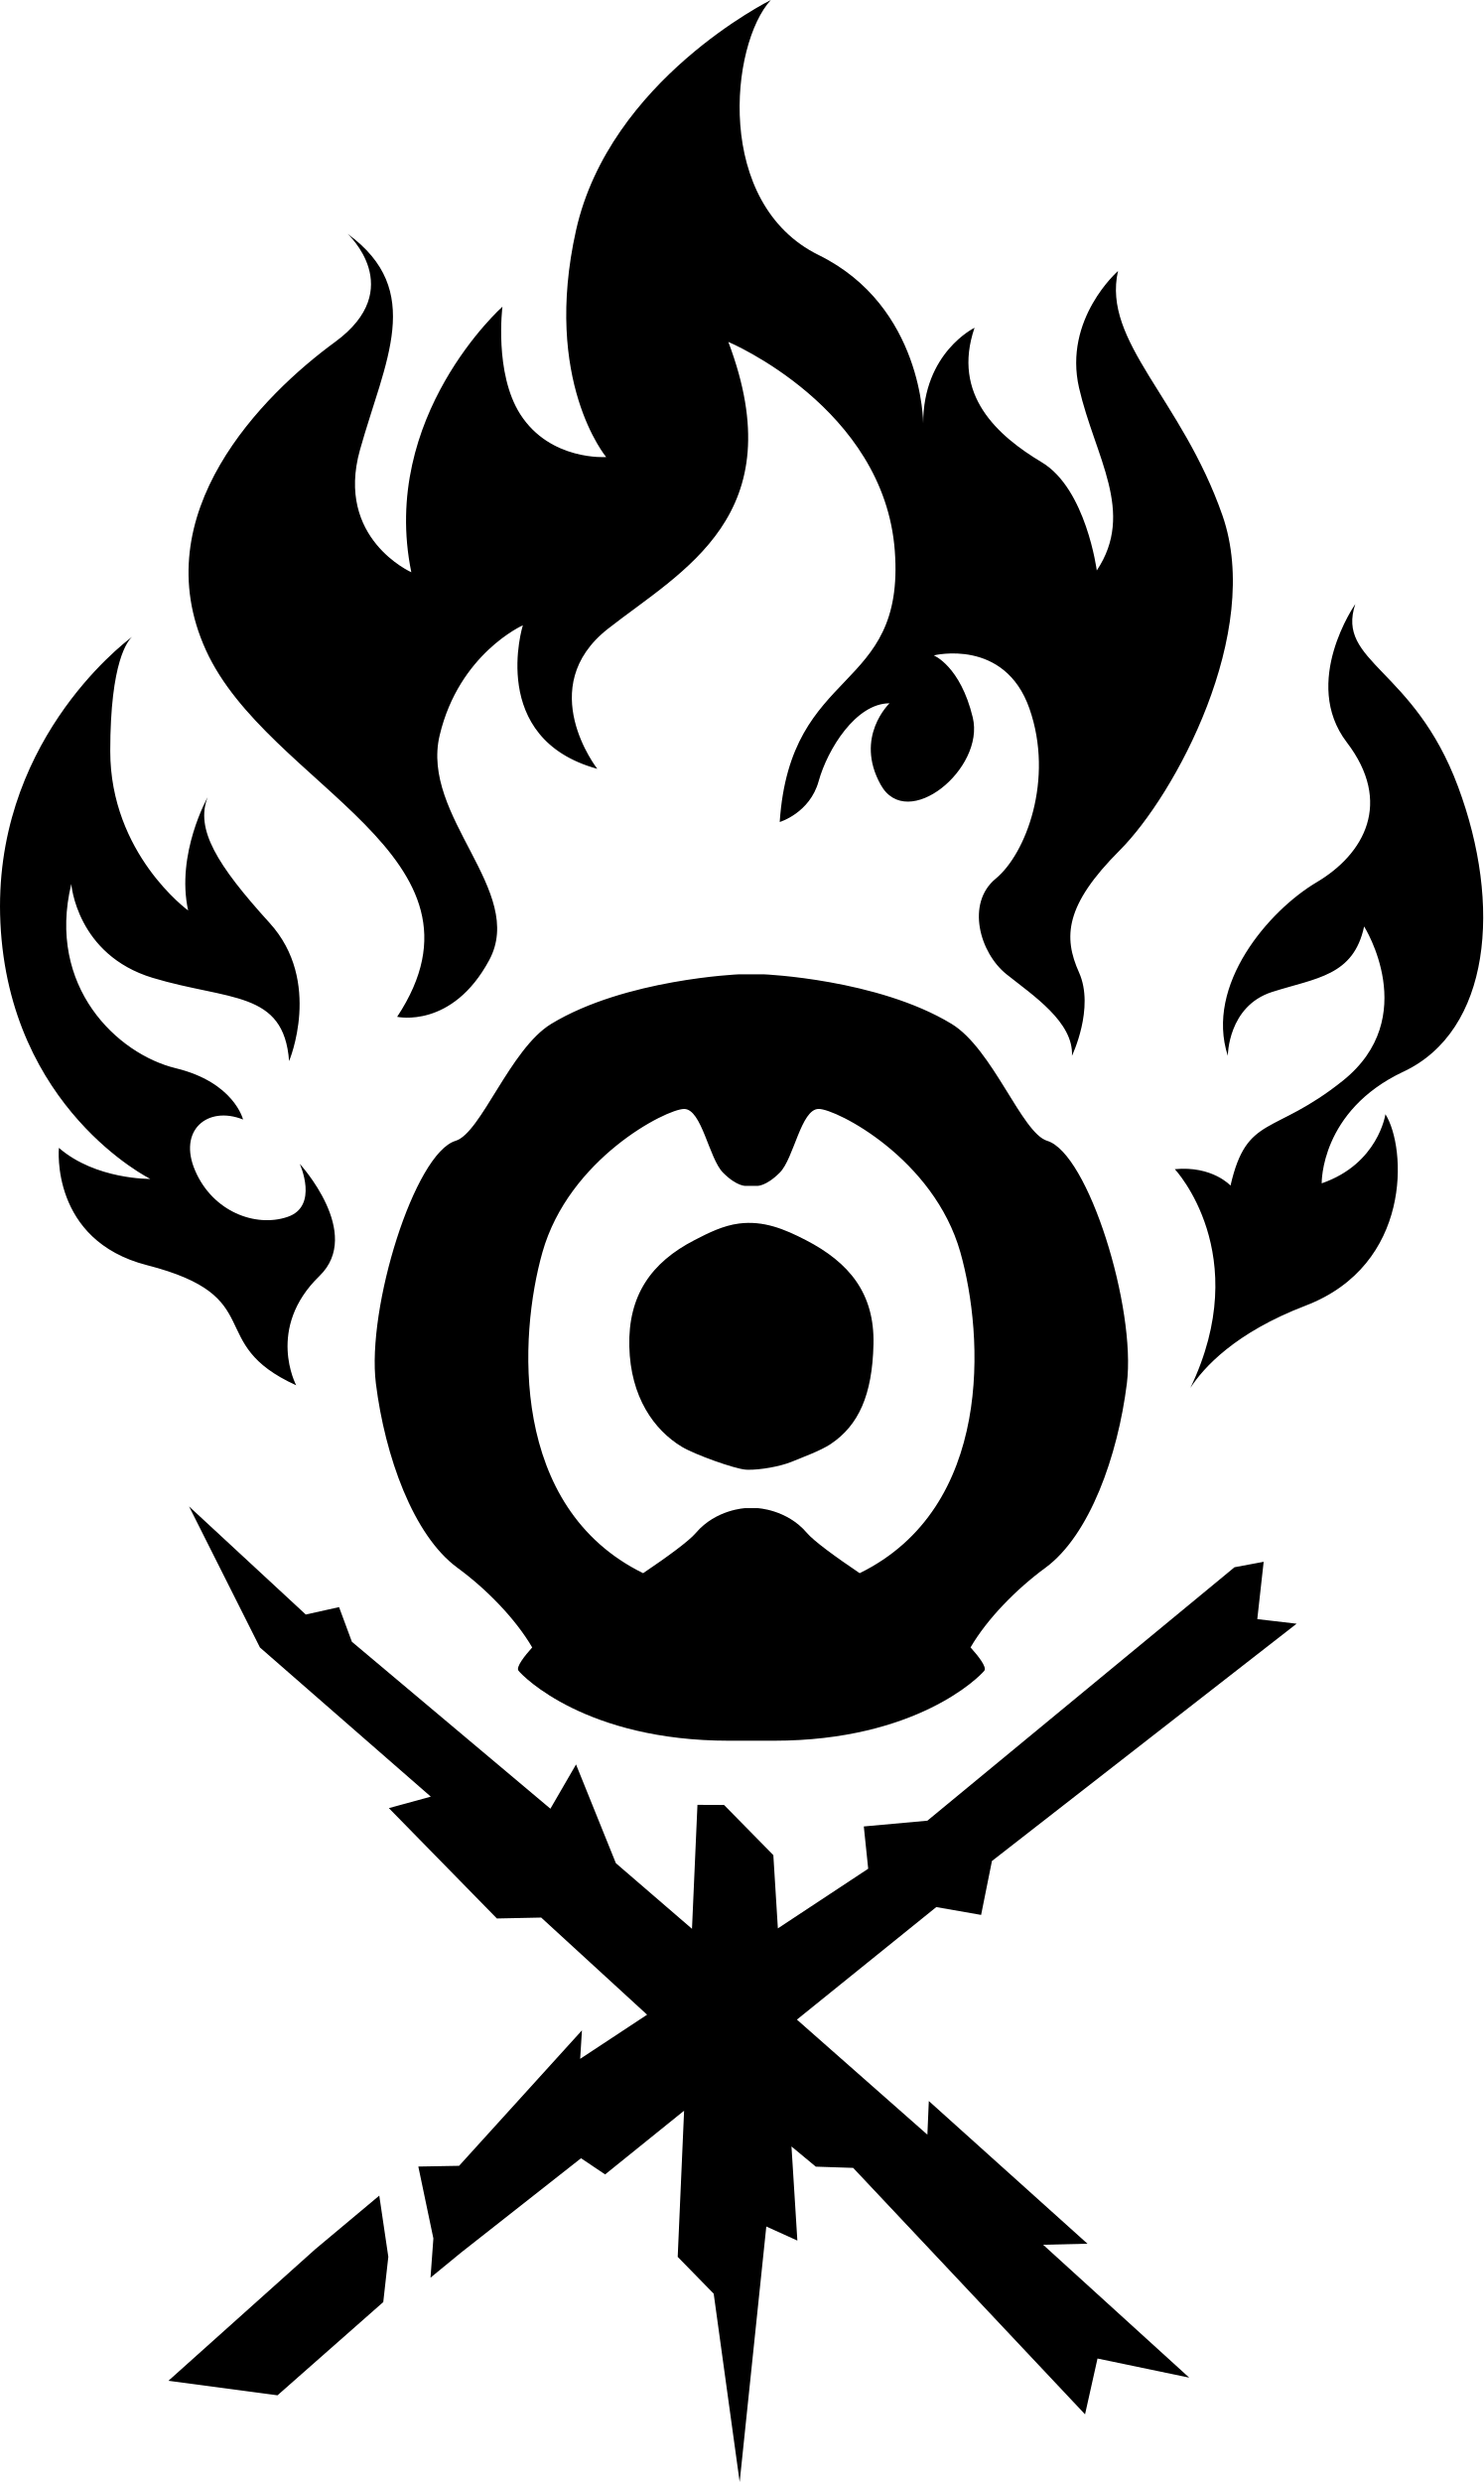
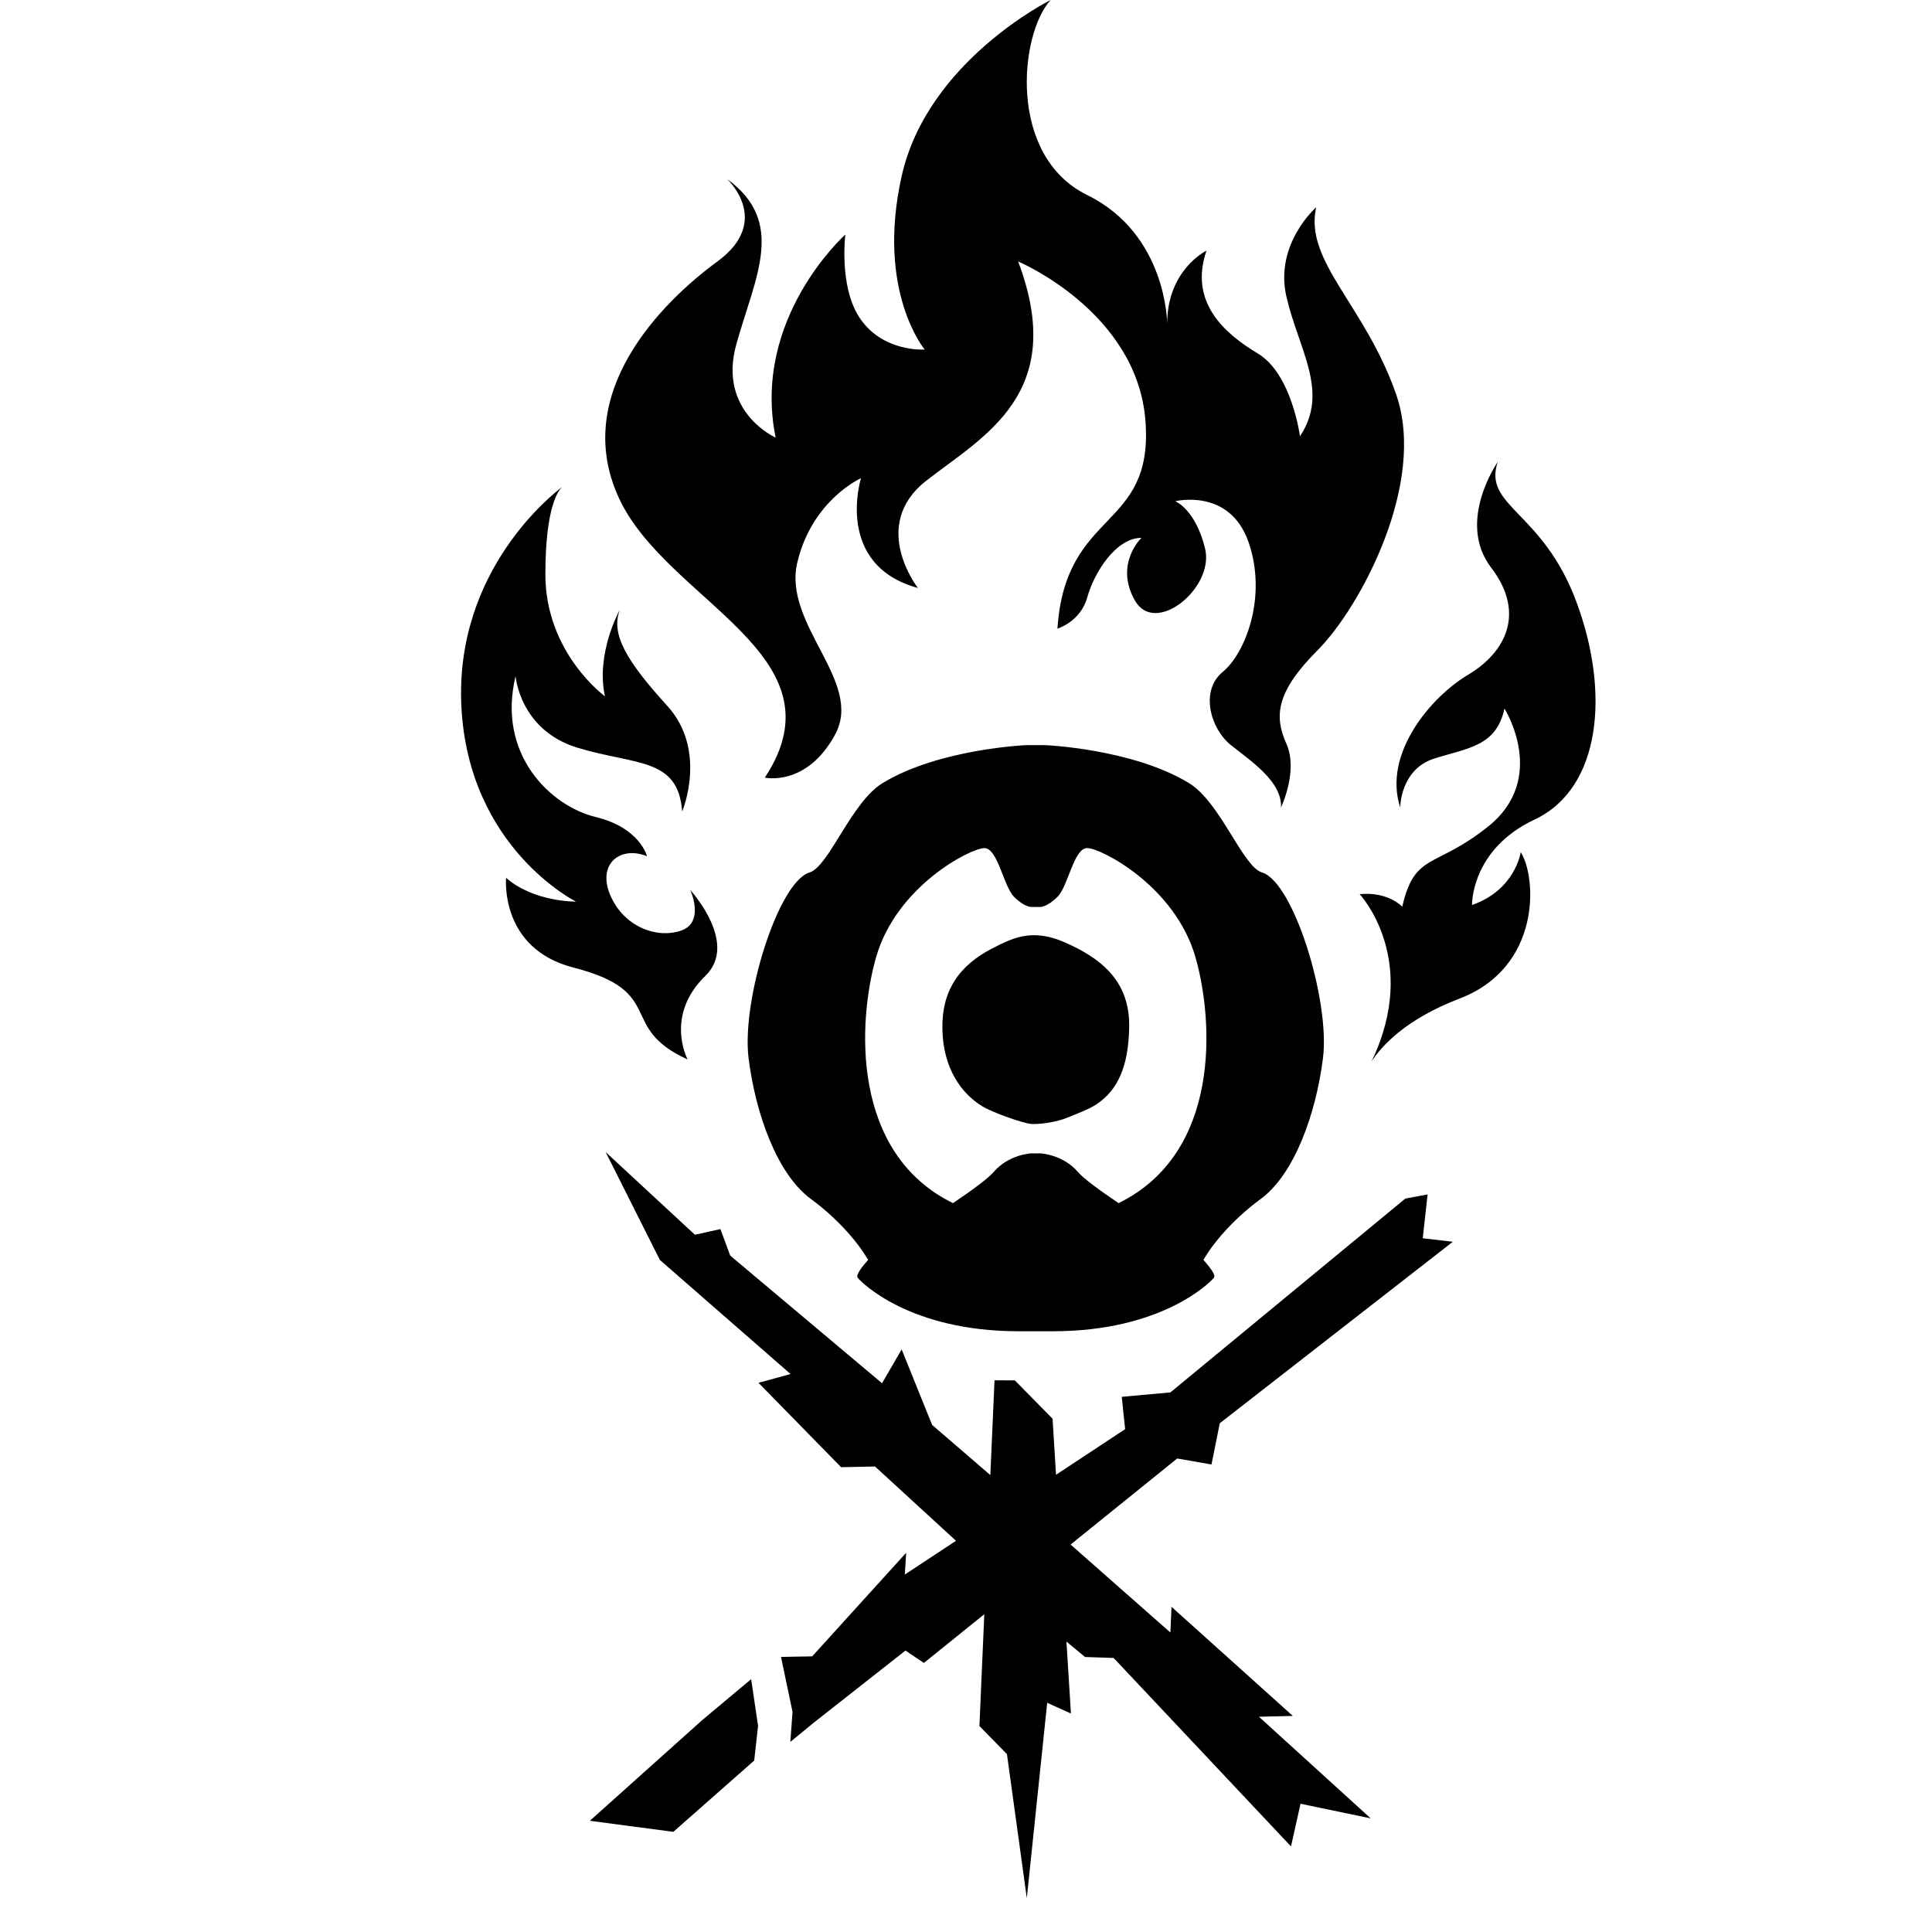
- <svg xmlns="http://www.w3.org/2000/svg" viewBox="0 0 51.674 86.459">
+ <svg xmlns="http://www.w3.org/2000/svg" viewBox="-21 0 88 88">
  <path d="M48.895 37.331c-2.903 1.365-2.847 3.89-2.847 3.89 1.973-.68 2.22-2.408 2.22-2.408.74 1.172.927 5.246-2.776 6.666-2.465.944-3.56 2.16-4.02 2.87 2.238-4.662-.541-7.622-.541-7.622 1.308-.124 1.94.572 1.94.572.572-2.492 1.492-1.715 3.917-3.656 2.746-2.2.738-5.37.738-5.37-.37 1.728-1.663 1.79-3.208 2.282-1.541.495-1.541 2.224-1.541 2.224-.803-2.47 1.43-5.06 3.095-6.046 1.667-.988 2.654-2.778 1.05-4.875-1.604-2.1.297-4.816.297-4.816-.68 2.035 2.037 2.222 3.578 6.356 1.543 4.133 1.137 8.504-1.902 9.934m-35.06-1.912s1.914.432 3.209-1.974-2.406-4.999-1.725-7.836c.677-2.841 2.897-3.828 2.897-3.828s-1.234 3.95 2.594 5c0 0-2.223-2.84.369-4.877 2.592-2.033 6.48-3.948 4.196-9.995 0 0 5.43 2.282 5.8 7.28.37 5-3.64 3.95-4.01 9.444 0 0 1.048-.31 1.357-1.422.308-1.11 1.296-2.713 2.469-2.713 0 0-1.235 1.172-.308 2.836.925 1.668 3.64-.553 3.208-2.343s-1.358-2.162-1.358-2.162 2.469-.616 3.333 1.854c.864 2.467-.126 5.06-1.174 5.922-1.048.864-.553 2.59.372 3.33.926.74 2.344 1.669 2.283 2.843 0 0 .8-1.667.247-2.902-.555-1.234-.493-2.346 1.417-4.256 1.915-1.914 5-7.59 3.58-11.664s-4.195-6.047-3.64-8.516c0 0-1.91 1.667-1.356 4.074s1.973 4.32.617 6.357c0 0-.372-2.84-1.913-3.766-1.543-.925-3.147-2.346-2.346-4.688 0 0-1.79.862-1.79 3.33 0 0 0-4.073-3.64-5.863C24.88 7.097 25.438 1.543 26.856 0c0 0-5.615 2.778-6.787 8.023s1.05 7.898 1.05 7.898-1.95.141-2.994-1.492c-.914-1.431-.62-3.746-.62-3.746s-4.284 3.819-3.175 9.25c0 0-2.652-1.173-1.79-4.257.864-3.088 2.285-5.556-.43-7.53 0 0 2.097 1.911-.432 3.763-2.531 1.851-6.666 5.986-4.505 10.737 2.16 4.752 10.367 7.16 6.664 12.774M4.61 22.177l.032-.024q-.002 0-.032.024m5.71 26.079s-1.067-1.988.81-3.808c1.536-1.488-.687-3.907-.687-3.907s.68 1.482-.432 1.851c-1.11.373-2.593-.184-3.208-1.604-.618-1.419.432-2.283 1.665-1.79 0 0-.308-1.294-2.344-1.787-2.038-.495-4.504-2.84-3.64-6.418 0 0 .185 2.468 2.835 3.27 2.656.8 4.57.431 4.753 2.9 0 0 1.174-2.777-.68-4.814-1.85-2.035-2.59-3.27-2.157-4.38 0 0-1.111 1.974-.68 3.947 0 0-2.714-1.973-2.714-5.552 0-3.14.618-3.858.77-3.987-.414.307-4.89 3.789-4.597 9.972.31 6.48 5.223 8.918 5.223 8.918s-1.907.03-3.185-1.082c0 0-.31 3.221 3.07 4.087 4.292 1.1 1.963 2.715 5.198 4.184m.66 30.097-5.112 4.58 3.8.506 3.685-3.248.176-1.577-.315-2.131zm23.202-11.648.377-1.878 10.615-8.266-1.37-.16.222-1.997-1.016.19-10.701 8.829-2.214.2.153 1.473-3.147 2.078-.158-2.552-1.717-1.747-.927-.004-.19 4.318-2.652-2.286-1.388-3.439-.893 1.541-6.916-5.815-.447-1.207-1.16.258-4.066-3.765 2.47 4.914 5.952 5.195-1.461.4 3.764 3.844 1.543-.032 3.69 3.384-2.332 1.538.062-.993-4.281 4.719-1.42.025.525 2.504-.1 1.367 1.06-.87 4.184-3.29.839.564 2.752-2.22-.223 5.092 1.254 1.282.905 6.56.928-8.9 1.082.49-.205-3.278.847.703 1.302.043 8.079 8.585.434-1.944 3.196.666-5.09-4.629 1.544-.037-5.527-4.97-.05 1.172-4.546-4.008 4.856-3.92zm-.368-9.318c.262.292.576.683.48.81-.16.204-2.356 2.44-7.335 2.44h-1.562c-4.978 0-7.175-2.236-7.333-2.44-.096-.127.217-.518.478-.81-.58-.995-1.592-2.033-2.606-2.775-1.543-1.131-2.525-3.895-2.84-6.418-.327-2.626 1.345-8.022 2.777-8.454.886-.27 1.896-3.2 3.332-4.074 2.573-1.562 6.54-1.726 6.54-1.726h.865s3.97.164 6.542 1.726c1.44.874 2.445 3.805 3.332 4.074 1.433.432 3.104 5.828 2.776 8.454-.316 2.523-1.296 5.287-2.837 6.418-1.014.742-2.03 1.78-2.61 2.775m-.353-13.761c-.926-3.27-4.32-4.997-4.937-4.997s-.862 1.727-1.357 2.22c-.495.495-.803.461-.803.461h-.37s-.31.034-.802-.46-.74-2.22-1.356-2.22-4.013 1.726-4.938 4.996c-.822 2.91-1.153 8.886 3.51 11.175.854-.577 1.593-1.116 1.838-1.404.7-.822 1.728-.863 1.728-.863h.41s1.03.04 1.728.863c.246.288.985.827 1.84 1.404 4.663-2.29 4.33-8.266 3.509-11.175m-5.391-.431c-.745-.384-1.467-.683-2.323-.574-.553.071-1.053.321-1.543.574-1.524.784-2.32 1.938-2.278 3.706.04 1.77.867 2.914 1.825 3.494.458.277 1.825.764 2.22.798l.085.005c.445.006 1.12-.113 1.525-.277.402-.167 1-.38 1.364-.621.967-.647 1.448-1.704 1.488-3.473.042-1.768-.842-2.848-2.363-3.632" />
</svg>
